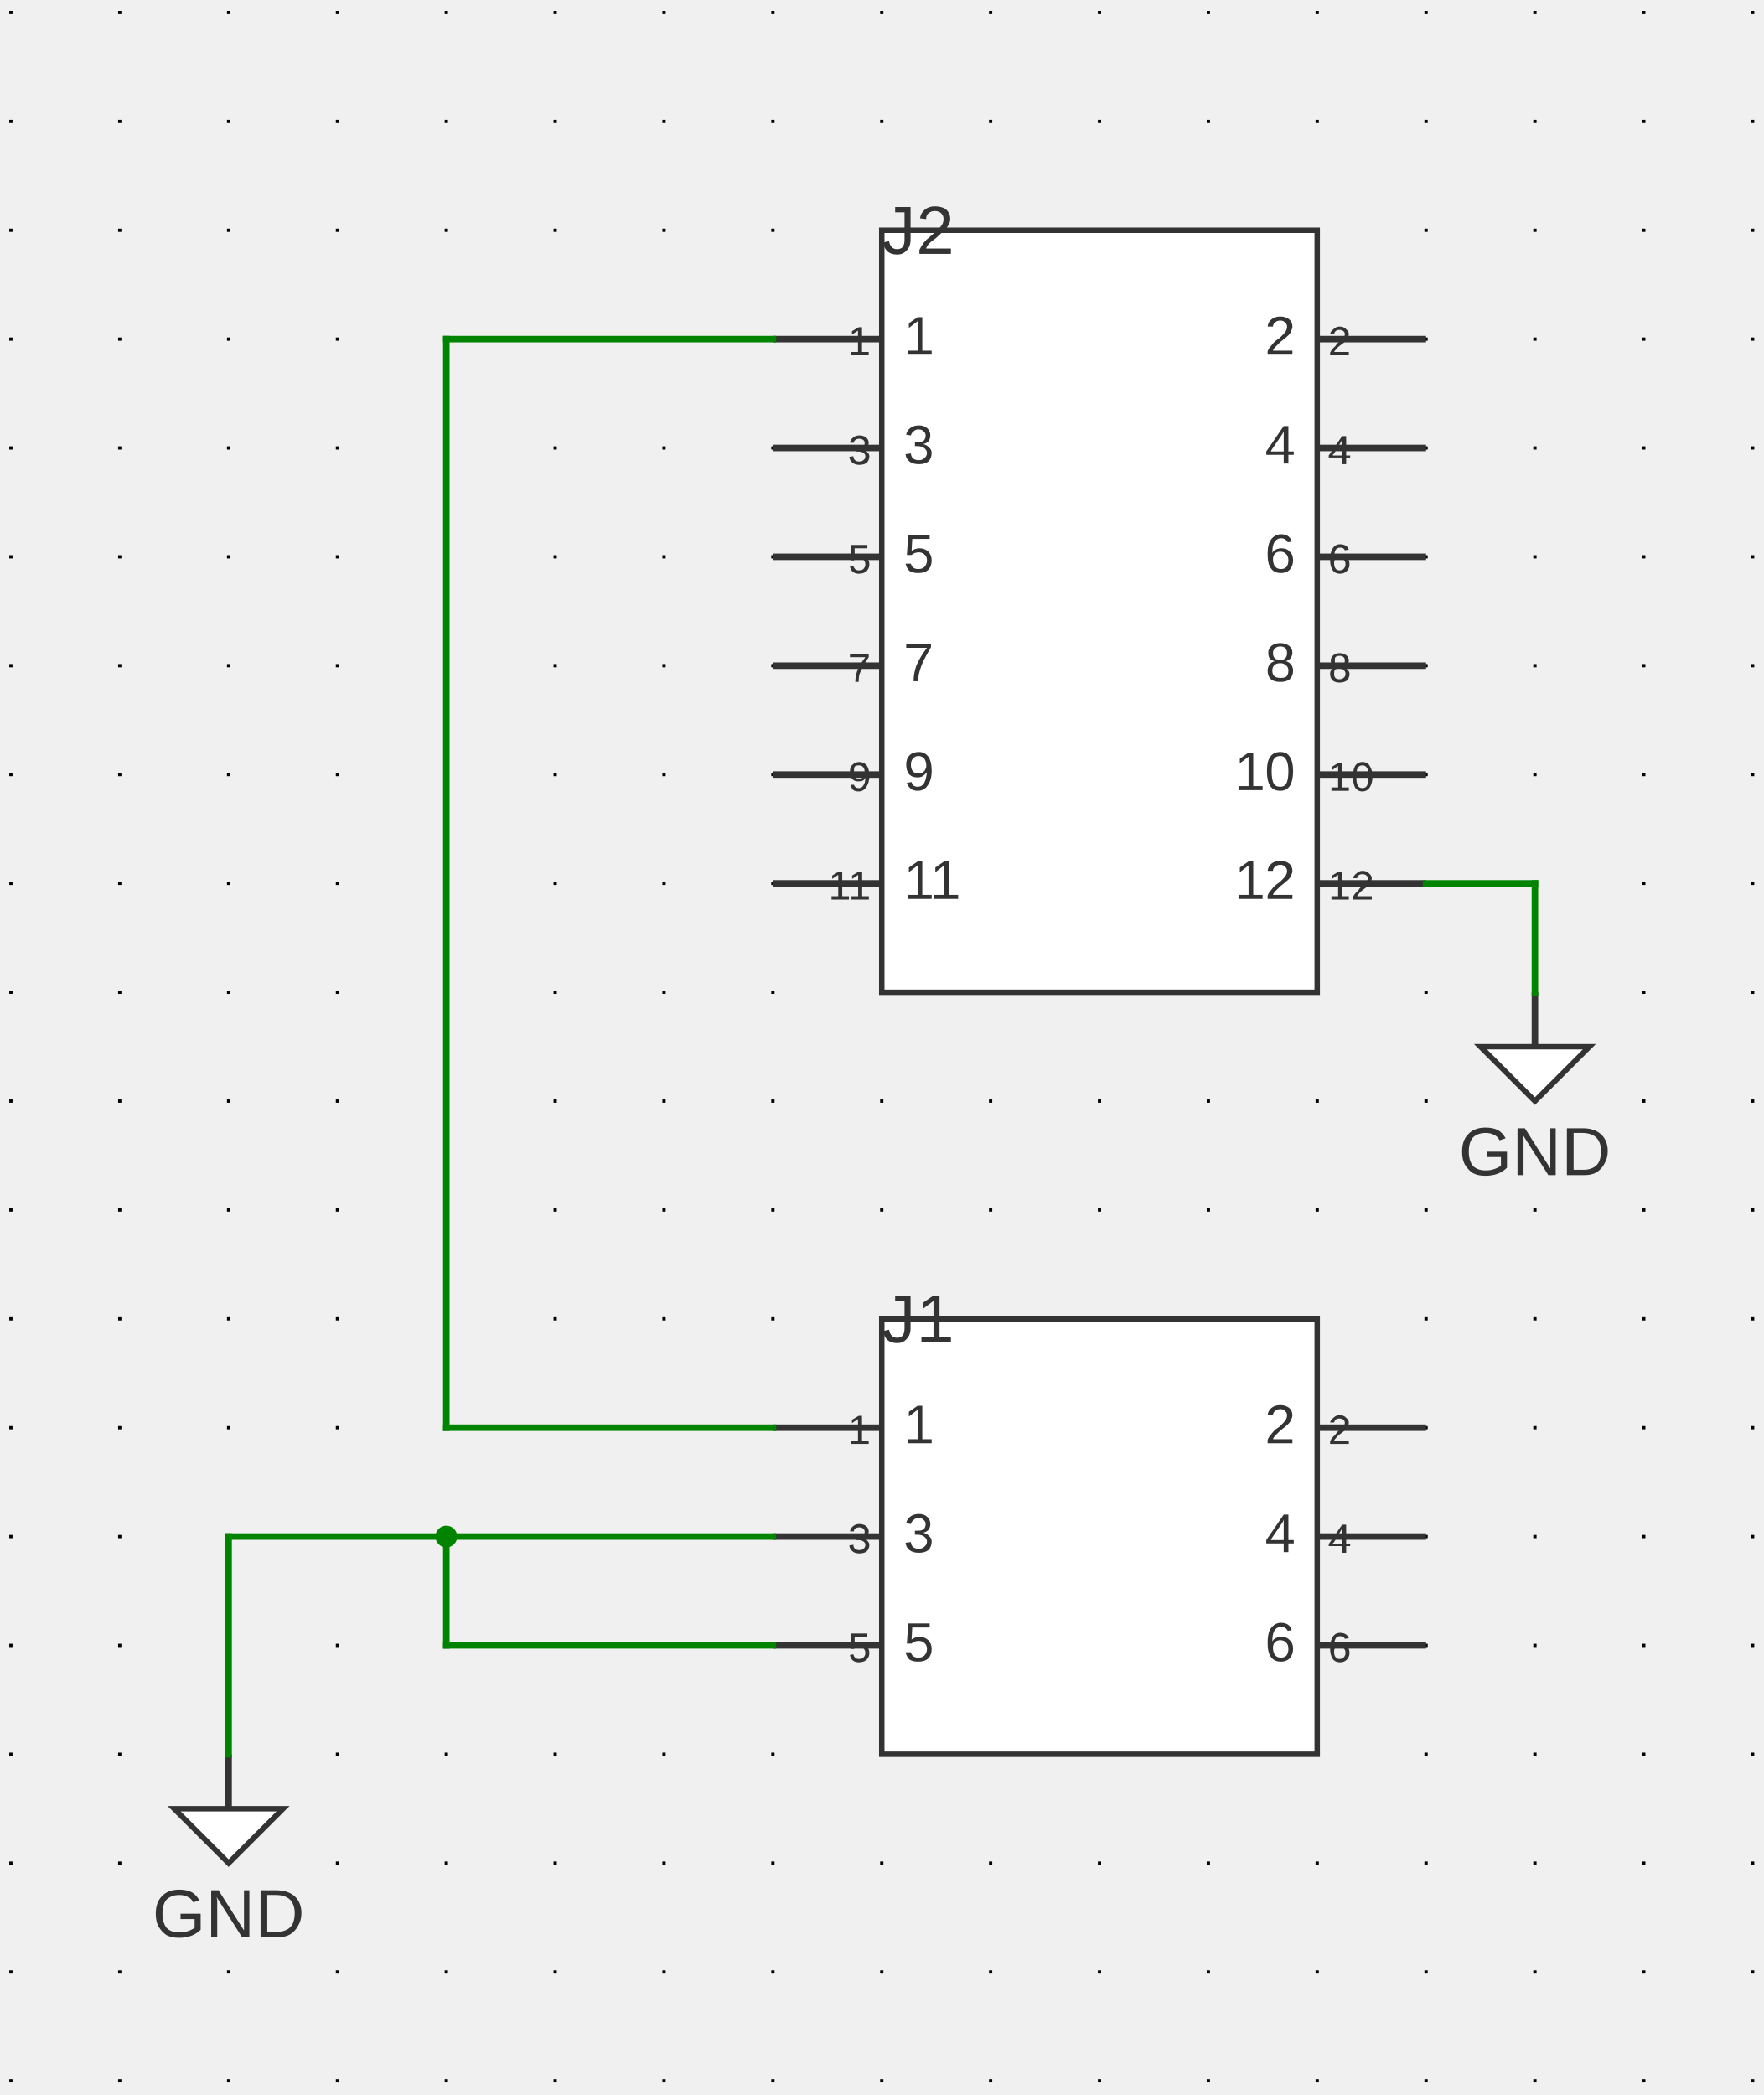
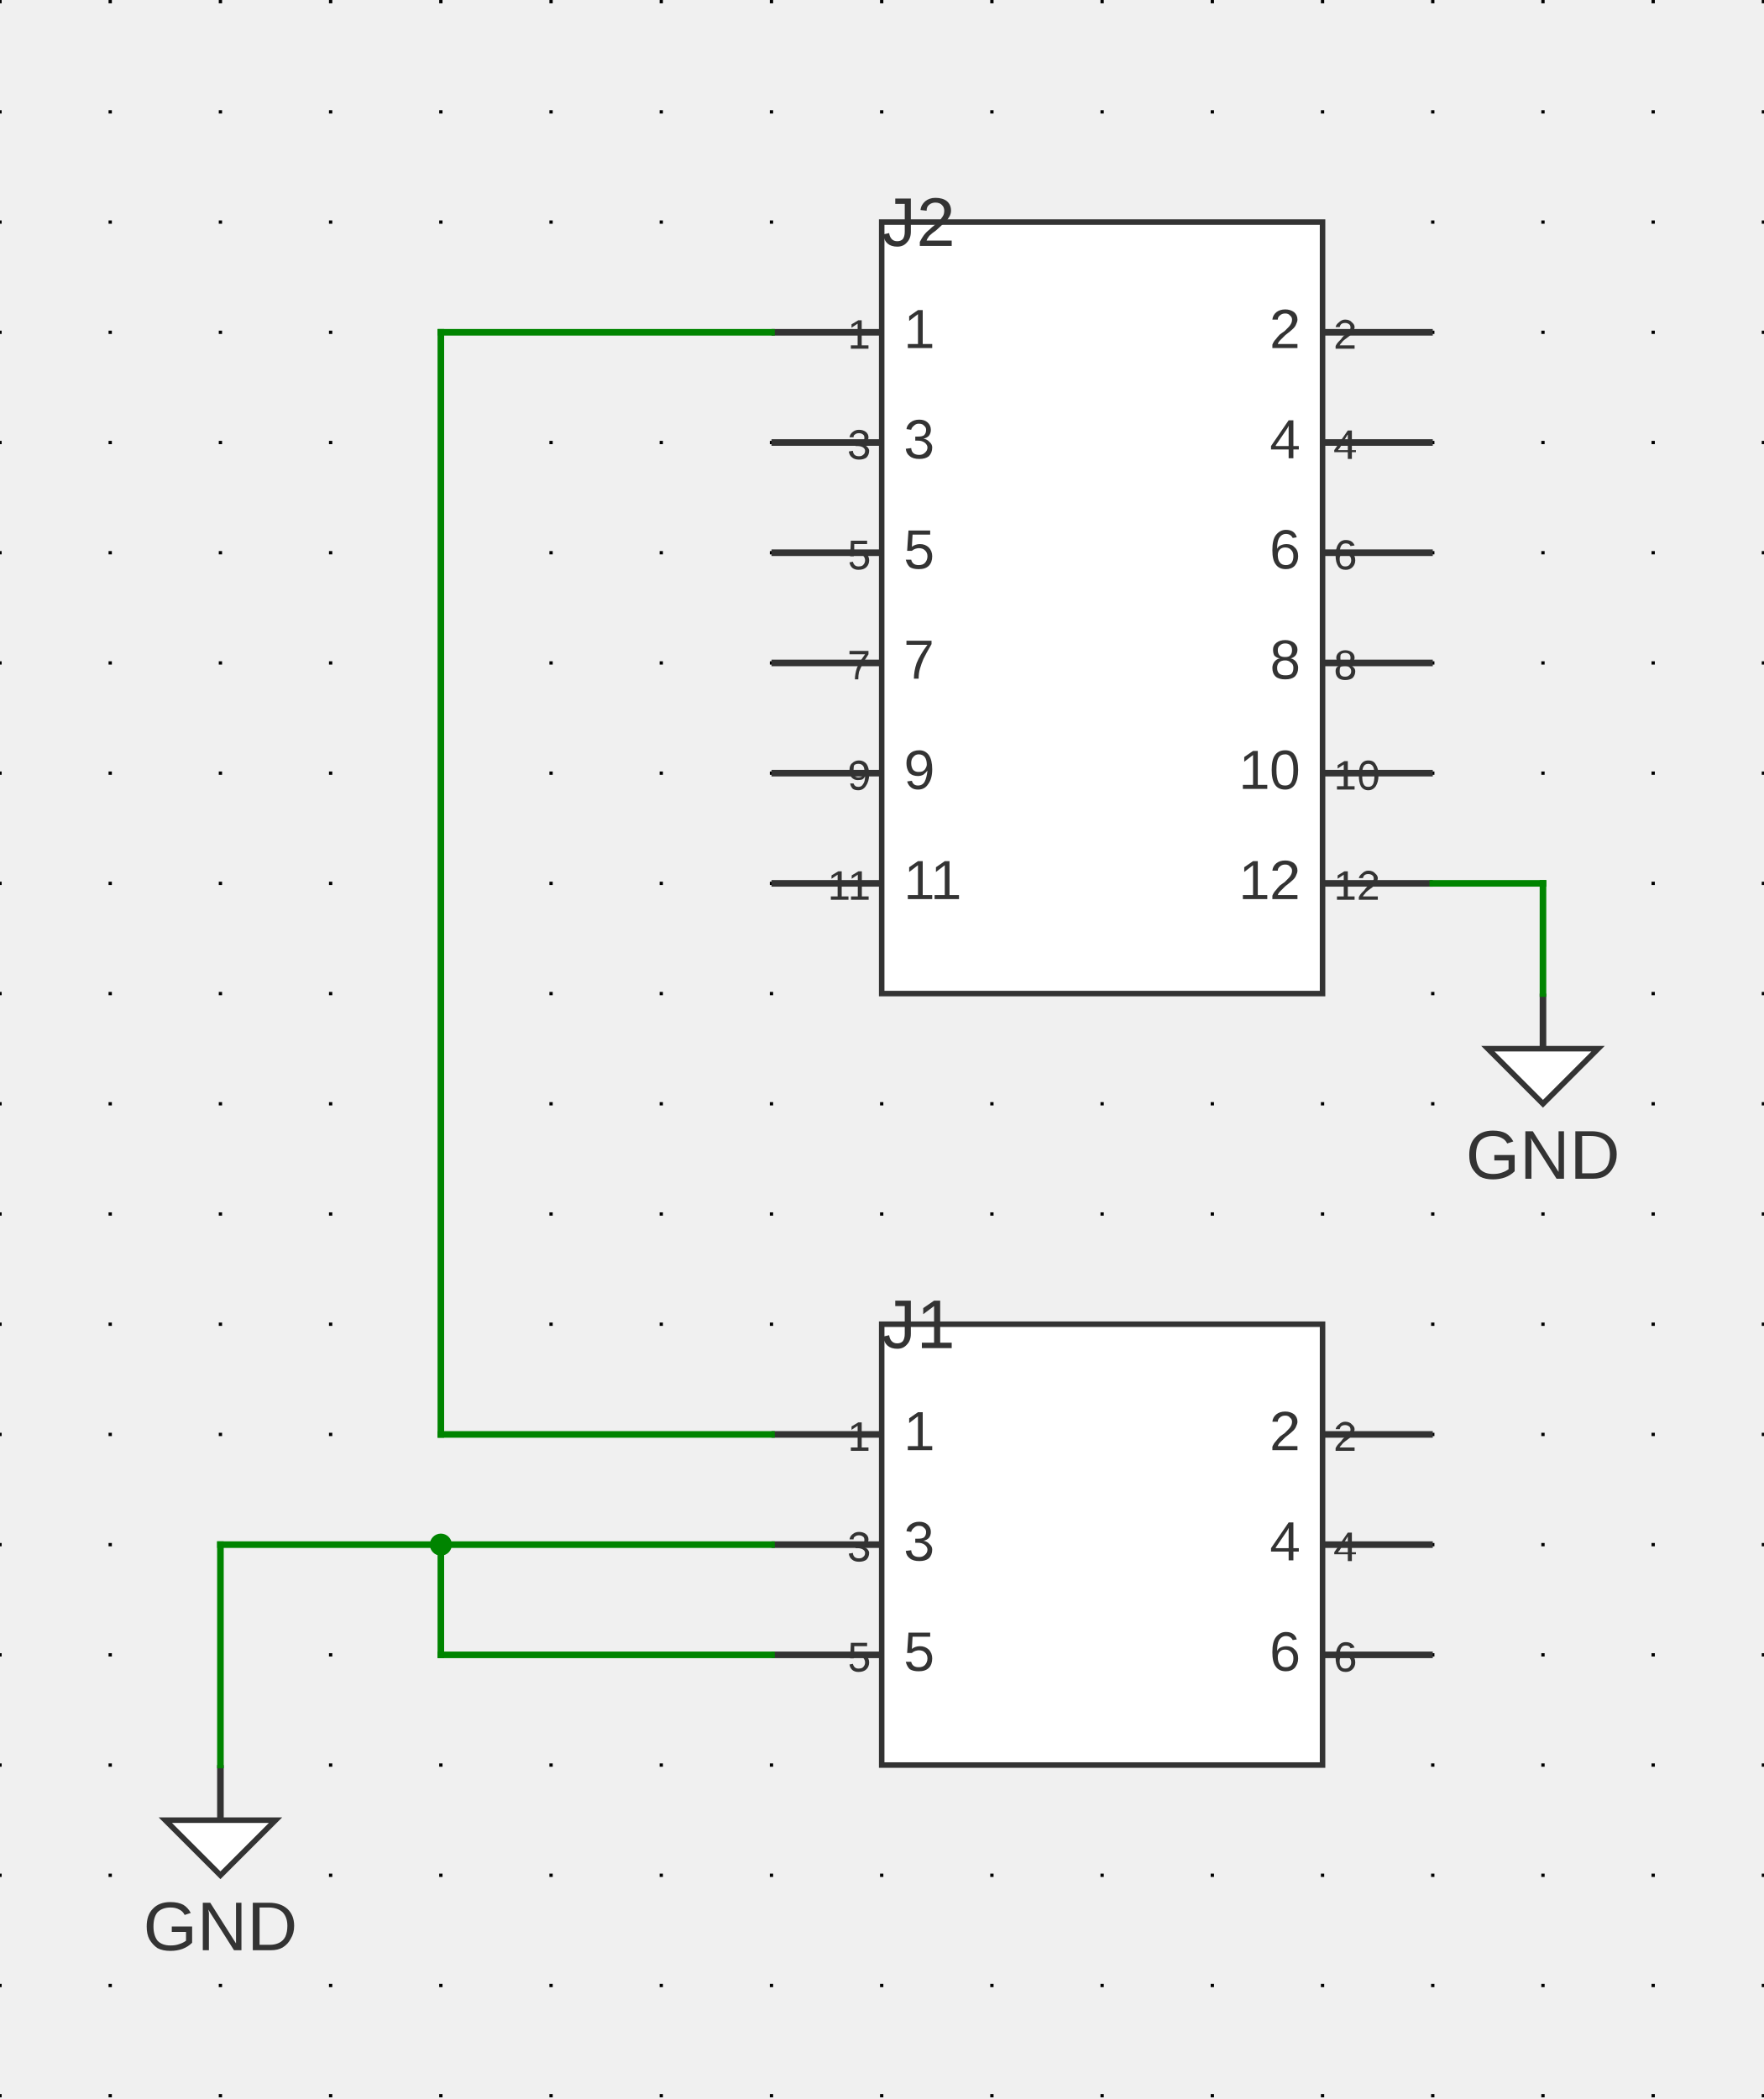
- <svg xmlns="http://www.w3.org/2000/svg" xmlns:ns1="http://svgjs.dev/svgjs" version="1.1" width="388.774" height="461.849" viewBox="-2.794 -2.832 41.148 48.882">
+ <svg xmlns="http://www.w3.org/2000/svg" xmlns:ns1="http://svgjs.dev/svgjs" version="1.1" width="383.974" height="457.05" viewBox="-2.54 -2.578 40.64 48.374">
  <g transform="matrix(1,0,0,1,0,0)">
    <path d="M -2.54 -2.578 L -2.54 45.796 M 0 -2.578 L 0 45.796 M 2.54 -2.578 L 2.54 45.796 M 5.08 -2.578 L 5.08 45.796 M 7.62 -2.578 L 7.62 45.796 M 10.16 -2.578 L 10.16 45.796 M 12.7 -2.578 L 12.7 45.796 M 15.24 -2.578 L 15.24 45.796 M 17.78 -2.578 L 17.78 45.796 M 20.32 -2.578 L 20.32 45.796 M 22.86 -2.578 L 22.86 45.796 M 25.4 -2.578 L 25.4 45.796 M 27.94 -2.578 L 27.94 45.796 M 30.48 -2.578 L 30.48 45.796 M 33.02 -2.578 L 33.02 45.796 M 35.56 -2.578 L 35.56 45.796 M 38.1 -2.578 L 38.1 45.796" stroke-dasharray="0.076,2.464" stroke-width="0.076" stroke="#000000" />
  </g>
  <g transform="matrix(1,0,0,1,22.86,11.43)">
    <g>
      <path d="M -5.08 -8.89 L 5.08 -8.89 L 5.08 8.89 L -5.08 8.89 Z" stroke-width="0.127" stroke="#333333" fill="#ffffff" />
      <path d="M -7.62 -6.35 L -5.08 -6.35" stroke-width="0.152" stroke="#333333" />
      <path d="M -7.62 -3.81 L -5.08 -3.81" stroke-width="0.152" stroke="#333333" />
      <path d="M -7.62 -1.27 L -5.08 -1.27" stroke-width="0.152" stroke="#333333" />
      <path d="M -7.62 1.27 L -5.08 1.27" stroke-width="0.152" stroke="#333333" />
      <path d="M -7.62 3.81 L -5.08 3.81" stroke-width="0.152" stroke="#333333" />
      <path d="M -7.62 6.35 L -5.08 6.35" stroke-width="0.152" stroke="#333333" />
      <path d="M 7.62 -6.35 L 5.08 -6.35" stroke-width="0.152" stroke="#333333" />
      <path d="M 7.62 -3.81 L 5.08 -3.81" stroke-width="0.152" stroke="#333333" />
      <path d="M 7.62 -1.27 L 5.08 -1.27" stroke-width="0.152" stroke="#333333" />
      <path d="M 7.62 1.27 L 5.08 1.27" stroke-width="0.152" stroke="#333333" />
      <path d="M 7.62 3.81 L 5.08 3.81" stroke-width="0.152" stroke="#333333" />
      <path d="M 7.62 6.35 L 5.08 6.35" stroke-width="0.152" stroke="#333333" />
      <g transform="matrix(1,0,0,1,-4.572,-6.35)">
        <text fill="#333333" font-family="Arial" font-size="1.28" text-anchor="start" dominant-baseline="middle" font-weight="regular" transform="matrix(1,0,0,1,0,0)" ns1:data="{&quot;leading&quot;:&quot;1.3&quot;}">
          <tspan dy="0" x="0" ns1:data="{&quot;newLined&quot;:true}">1</tspan>
        </text>
      </g>
      <g transform="matrix(1,0,0,1,-5.334,-6.604)">
        <text fill="#333333" font-family="Arial" font-size="0.96" text-anchor="end" dominant-baseline="text-top" font-weight="regular" transform="matrix(1,0,0,1,0,0)" ns1:data="{&quot;leading&quot;:&quot;1.3&quot;}">
          <tspan dy="0" x="0" ns1:data="{&quot;newLined&quot;:true}">1</tspan>
        </text>
      </g>
      <g transform="matrix(1,0,0,1,-4.572,-3.81)">
        <text fill="#333333" font-family="Arial" font-size="1.28" text-anchor="start" dominant-baseline="middle" font-weight="regular" transform="matrix(1,0,0,1,0,0)" ns1:data="{&quot;leading&quot;:&quot;1.3&quot;}">
          <tspan dy="0" x="0" ns1:data="{&quot;newLined&quot;:true}">3</tspan>
        </text>
      </g>
      <g transform="matrix(1,0,0,1,-5.334,-4.064)">
        <text fill="#333333" font-family="Arial" font-size="0.96" text-anchor="end" dominant-baseline="text-top" font-weight="regular" transform="matrix(1,0,0,1,0,0)" ns1:data="{&quot;leading&quot;:&quot;1.3&quot;}">
          <tspan dy="0" x="0" ns1:data="{&quot;newLined&quot;:true}">3</tspan>
        </text>
      </g>
      <g transform="matrix(1,0,0,1,-4.572,-1.27)">
        <text fill="#333333" font-family="Arial" font-size="1.28" text-anchor="start" dominant-baseline="middle" font-weight="regular" transform="matrix(1,0,0,1,0,0)" ns1:data="{&quot;leading&quot;:&quot;1.3&quot;}">
          <tspan dy="0" x="0" ns1:data="{&quot;newLined&quot;:true}">5</tspan>
        </text>
      </g>
      <g transform="matrix(1,0,0,1,-5.334,-1.524)">
        <text fill="#333333" font-family="Arial" font-size="0.96" text-anchor="end" dominant-baseline="text-top" font-weight="regular" transform="matrix(1,0,0,1,0,0)" ns1:data="{&quot;leading&quot;:&quot;1.3&quot;}">
          <tspan dy="0" x="0" ns1:data="{&quot;newLined&quot;:true}">5</tspan>
        </text>
      </g>
      <g transform="matrix(1,0,0,1,-4.572,1.27)">
        <text fill="#333333" font-family="Arial" font-size="1.28" text-anchor="start" dominant-baseline="middle" font-weight="regular" transform="matrix(1,0,0,1,0,0)" ns1:data="{&quot;leading&quot;:&quot;1.3&quot;}">
          <tspan dy="0" x="0" ns1:data="{&quot;newLined&quot;:true}">7</tspan>
        </text>
      </g>
      <g transform="matrix(1,0,0,1,-5.334,1.016)">
        <text fill="#333333" font-family="Arial" font-size="0.96" text-anchor="end" dominant-baseline="text-top" font-weight="regular" transform="matrix(1,0,0,1,0,0)" ns1:data="{&quot;leading&quot;:&quot;1.3&quot;}">
          <tspan dy="0" x="0" ns1:data="{&quot;newLined&quot;:true}">7</tspan>
        </text>
      </g>
      <g transform="matrix(1,0,0,1,-4.572,3.81)">
        <text fill="#333333" font-family="Arial" font-size="1.28" text-anchor="start" dominant-baseline="middle" font-weight="regular" transform="matrix(1,0,0,1,0,0)" ns1:data="{&quot;leading&quot;:&quot;1.3&quot;}">
          <tspan dy="0" x="0" ns1:data="{&quot;newLined&quot;:true}">9</tspan>
        </text>
      </g>
      <g transform="matrix(1,0,0,1,-5.334,3.556)">
        <text fill="#333333" font-family="Arial" font-size="0.96" text-anchor="end" dominant-baseline="text-top" font-weight="regular" transform="matrix(1,0,0,1,0,0)" ns1:data="{&quot;leading&quot;:&quot;1.3&quot;}">
          <tspan dy="0" x="0" ns1:data="{&quot;newLined&quot;:true}">9</tspan>
        </text>
      </g>
      <g transform="matrix(1,0,0,1,-4.572,6.35)">
        <text fill="#333333" font-family="Arial" font-size="1.28" text-anchor="start" dominant-baseline="middle" font-weight="regular" transform="matrix(1,0,0,1,0,0)" ns1:data="{&quot;leading&quot;:&quot;1.3&quot;}">
          <tspan dy="0" x="0" ns1:data="{&quot;newLined&quot;:true}">11</tspan>
        </text>
      </g>
      <g transform="matrix(1,0,0,1,-5.334,6.096)">
        <text fill="#333333" font-family="Arial" font-size="0.96" text-anchor="end" dominant-baseline="text-top" font-weight="regular" transform="matrix(1,0,0,1,0,0)" ns1:data="{&quot;leading&quot;:&quot;1.3&quot;}">
          <tspan dy="0" x="0" ns1:data="{&quot;newLined&quot;:true}">11</tspan>
        </text>
      </g>
      <g transform="matrix(1,0,0,1,4.572,-6.35)">
        <text fill="#333333" font-family="Arial" font-size="1.28" text-anchor="end" dominant-baseline="middle" font-weight="regular" transform="matrix(1,0,0,1,0,0)" ns1:data="{&quot;leading&quot;:&quot;1.3&quot;}">
          <tspan dy="0" x="0" ns1:data="{&quot;newLined&quot;:true}">2</tspan>
        </text>
      </g>
      <g transform="matrix(1,0,0,1,5.334,-6.604)">
        <text fill="#333333" font-family="Arial" font-size="0.96" text-anchor="start" dominant-baseline="text-top" font-weight="regular" transform="matrix(1,0,0,1,0,0)" ns1:data="{&quot;leading&quot;:&quot;1.3&quot;}">
          <tspan dy="0" x="0" ns1:data="{&quot;newLined&quot;:true}">2</tspan>
        </text>
      </g>
      <g transform="matrix(1,0,0,1,4.572,-3.81)">
        <text fill="#333333" font-family="Arial" font-size="1.28" text-anchor="end" dominant-baseline="middle" font-weight="regular" transform="matrix(1,0,0,1,0,0)" ns1:data="{&quot;leading&quot;:&quot;1.3&quot;}">
          <tspan dy="0" x="0" ns1:data="{&quot;newLined&quot;:true}">4</tspan>
        </text>
      </g>
      <g transform="matrix(1,0,0,1,5.334,-4.064)">
        <text fill="#333333" font-family="Arial" font-size="0.96" text-anchor="start" dominant-baseline="text-top" font-weight="regular" transform="matrix(1,0,0,1,0,0)" ns1:data="{&quot;leading&quot;:&quot;1.3&quot;}">
          <tspan dy="0" x="0" ns1:data="{&quot;newLined&quot;:true}">4</tspan>
        </text>
      </g>
      <g transform="matrix(1,0,0,1,4.572,-1.27)">
        <text fill="#333333" font-family="Arial" font-size="1.28" text-anchor="end" dominant-baseline="middle" font-weight="regular" transform="matrix(1,0,0,1,0,0)" ns1:data="{&quot;leading&quot;:&quot;1.3&quot;}">
          <tspan dy="0" x="0" ns1:data="{&quot;newLined&quot;:true}">6</tspan>
        </text>
      </g>
      <g transform="matrix(1,0,0,1,5.334,-1.524)">
        <text fill="#333333" font-family="Arial" font-size="0.96" text-anchor="start" dominant-baseline="text-top" font-weight="regular" transform="matrix(1,0,0,1,0,0)" ns1:data="{&quot;leading&quot;:&quot;1.3&quot;}">
          <tspan dy="0" x="0" ns1:data="{&quot;newLined&quot;:true}">6</tspan>
        </text>
      </g>
      <g transform="matrix(1,0,0,1,4.572,1.27)">
        <text fill="#333333" font-family="Arial" font-size="1.28" text-anchor="end" dominant-baseline="middle" font-weight="regular" transform="matrix(1,0,0,1,0,0)" ns1:data="{&quot;leading&quot;:&quot;1.3&quot;}">
          <tspan dy="0" x="0" ns1:data="{&quot;newLined&quot;:true}">8</tspan>
        </text>
      </g>
      <g transform="matrix(1,0,0,1,5.334,1.016)">
        <text fill="#333333" font-family="Arial" font-size="0.96" text-anchor="start" dominant-baseline="text-top" font-weight="regular" transform="matrix(1,0,0,1,0,0)" ns1:data="{&quot;leading&quot;:&quot;1.3&quot;}">
          <tspan dy="0" x="0" ns1:data="{&quot;newLined&quot;:true}">8</tspan>
        </text>
      </g>
      <g transform="matrix(1,0,0,1,4.572,3.81)">
        <text fill="#333333" font-family="Arial" font-size="1.28" text-anchor="end" dominant-baseline="middle" font-weight="regular" transform="matrix(1,0,0,1,0,0)" ns1:data="{&quot;leading&quot;:&quot;1.3&quot;}">
          <tspan dy="0" x="0" ns1:data="{&quot;newLined&quot;:true}">10</tspan>
        </text>
      </g>
      <g transform="matrix(1,0,0,1,5.334,3.556)">
        <text fill="#333333" font-family="Arial" font-size="0.96" text-anchor="start" dominant-baseline="text-top" font-weight="regular" transform="matrix(1,0,0,1,0,0)" ns1:data="{&quot;leading&quot;:&quot;1.3&quot;}">
          <tspan dy="0" x="0" ns1:data="{&quot;newLined&quot;:true}">10</tspan>
        </text>
      </g>
      <g transform="matrix(1,0,0,1,4.572,6.35)">
        <text fill="#333333" font-family="Arial" font-size="1.28" text-anchor="end" dominant-baseline="middle" font-weight="regular" transform="matrix(1,0,0,1,0,0)" ns1:data="{&quot;leading&quot;:&quot;1.3&quot;}">
          <tspan dy="0" x="0" ns1:data="{&quot;newLined&quot;:true}">12</tspan>
        </text>
      </g>
      <g transform="matrix(1,0,0,1,5.334,6.096)">
        <text fill="#333333" font-family="Arial" font-size="0.96" text-anchor="start" dominant-baseline="text-top" font-weight="regular" transform="matrix(1,0,0,1,0,0)" ns1:data="{&quot;leading&quot;:&quot;1.3&quot;}">
          <tspan dy="0" x="0" ns1:data="{&quot;newLined&quot;:true}">12</tspan>
        </text>
      </g>
      <g transform="matrix(1,0,0,1,-5.08,-9.398)">
        <text fill="#333333" font-family="Arial" font-size="1.6" text-anchor="start" dominant-baseline="text-top" font-weight="regular" transform="matrix(1,0,0,1,0,0)" ns1:data="{&quot;leading&quot;:&quot;1.3&quot;}">
          <tspan dy="0" x="0" ns1:data="{&quot;newLined&quot;:true}">J2</tspan>
        </text>
      </g>
    </g>
  </g>
  <g transform="matrix(1,0,0,1,33.02,21.59)">
    <g>
      <path d="M -1.27 0 L 1.27 0 L 0 1.27 Z" stroke-width="0.127" stroke="#333333" fill="#ffffff" />
      <path d="M 0 -1.27 L 0 0" stroke-width="0.152" stroke="#333333" />
      <g transform="matrix(1,0,0,1,0,2.54)">
        <text fill="#333333" font-family="Arial" font-size="1.6" text-anchor="middle" dominant-baseline="middle" font-weight="regular" transform="matrix(1,0,0,1,0,0)" ns1:data="{&quot;leading&quot;:&quot;1.3&quot;}">
          <tspan dy="0" x="0" ns1:data="{&quot;newLined&quot;:true}">GND</tspan>
        </text>
      </g>
    </g>
  </g>
  <g transform="matrix(1,0,0,1,22.86,33.02)">
    <g>
      <path d="M -5.08 -5.08 L 5.08 -5.08 L 5.08 5.08 L -5.08 5.08 Z" stroke-width="0.127" stroke="#333333" fill="#ffffff" />
      <path d="M -7.62 -2.54 L -5.08 -2.54" stroke-width="0.152" stroke="#333333" />
      <path d="M -7.62 0 L -5.08 0" stroke-width="0.152" stroke="#333333" />
      <path d="M -7.62 2.54 L -5.08 2.54" stroke-width="0.152" stroke="#333333" />
      <path d="M 7.62 -2.54 L 5.08 -2.54" stroke-width="0.152" stroke="#333333" />
      <path d="M 7.62 0 L 5.08 0" stroke-width="0.152" stroke="#333333" />
      <path d="M 7.62 2.54 L 5.08 2.54" stroke-width="0.152" stroke="#333333" />
      <g transform="matrix(1,0,0,1,-4.572,-2.54)">
        <text fill="#333333" font-family="Arial" font-size="1.28" text-anchor="start" dominant-baseline="middle" font-weight="regular" transform="matrix(1,0,0,1,0,0)" ns1:data="{&quot;leading&quot;:&quot;1.3&quot;}">
          <tspan dy="0" x="0" ns1:data="{&quot;newLined&quot;:true}">1</tspan>
        </text>
      </g>
      <g transform="matrix(1,0,0,1,-5.334,-2.794)">
        <text fill="#333333" font-family="Arial" font-size="0.96" text-anchor="end" dominant-baseline="text-top" font-weight="regular" transform="matrix(1,0,0,1,0,0)" ns1:data="{&quot;leading&quot;:&quot;1.3&quot;}">
          <tspan dy="0" x="0" ns1:data="{&quot;newLined&quot;:true}">1</tspan>
        </text>
      </g>
      <g transform="matrix(1,0,0,1,-4.572,0)">
        <text fill="#333333" font-family="Arial" font-size="1.28" text-anchor="start" dominant-baseline="middle" font-weight="regular" transform="matrix(1,0,0,1,0,0)" ns1:data="{&quot;leading&quot;:&quot;1.3&quot;}">
          <tspan dy="0" x="0" ns1:data="{&quot;newLined&quot;:true}">3</tspan>
        </text>
      </g>
      <g transform="matrix(1,0,0,1,-5.334,-0.254)">
        <text fill="#333333" font-family="Arial" font-size="0.96" text-anchor="end" dominant-baseline="text-top" font-weight="regular" transform="matrix(1,0,0,1,0,0)" ns1:data="{&quot;leading&quot;:&quot;1.3&quot;}">
          <tspan dy="0" x="0" ns1:data="{&quot;newLined&quot;:true}">3</tspan>
        </text>
      </g>
      <g transform="matrix(1,0,0,1,-4.572,2.54)">
        <text fill="#333333" font-family="Arial" font-size="1.28" text-anchor="start" dominant-baseline="middle" font-weight="regular" transform="matrix(1,0,0,1,0,0)" ns1:data="{&quot;leading&quot;:&quot;1.3&quot;}">
          <tspan dy="0" x="0" ns1:data="{&quot;newLined&quot;:true}">5</tspan>
        </text>
      </g>
      <g transform="matrix(1,0,0,1,-5.334,2.286)">
        <text fill="#333333" font-family="Arial" font-size="0.96" text-anchor="end" dominant-baseline="text-top" font-weight="regular" transform="matrix(1,0,0,1,0,0)" ns1:data="{&quot;leading&quot;:&quot;1.3&quot;}">
          <tspan dy="0" x="0" ns1:data="{&quot;newLined&quot;:true}">5</tspan>
        </text>
      </g>
      <g transform="matrix(1,0,0,1,4.572,-2.54)">
        <text fill="#333333" font-family="Arial" font-size="1.28" text-anchor="end" dominant-baseline="middle" font-weight="regular" transform="matrix(1,0,0,1,0,0)" ns1:data="{&quot;leading&quot;:&quot;1.3&quot;}">
          <tspan dy="0" x="0" ns1:data="{&quot;newLined&quot;:true}">2</tspan>
        </text>
      </g>
      <g transform="matrix(1,0,0,1,5.334,-2.794)">
        <text fill="#333333" font-family="Arial" font-size="0.96" text-anchor="start" dominant-baseline="text-top" font-weight="regular" transform="matrix(1,0,0,1,0,0)" ns1:data="{&quot;leading&quot;:&quot;1.3&quot;}">
          <tspan dy="0" x="0" ns1:data="{&quot;newLined&quot;:true}">2</tspan>
        </text>
      </g>
      <g transform="matrix(1,0,0,1,4.572,0)">
        <text fill="#333333" font-family="Arial" font-size="1.28" text-anchor="end" dominant-baseline="middle" font-weight="regular" transform="matrix(1,0,0,1,0,0)" ns1:data="{&quot;leading&quot;:&quot;1.3&quot;}">
          <tspan dy="0" x="0" ns1:data="{&quot;newLined&quot;:true}">4</tspan>
        </text>
      </g>
      <g transform="matrix(1,0,0,1,5.334,-0.254)">
        <text fill="#333333" font-family="Arial" font-size="0.96" text-anchor="start" dominant-baseline="text-top" font-weight="regular" transform="matrix(1,0,0,1,0,0)" ns1:data="{&quot;leading&quot;:&quot;1.3&quot;}">
          <tspan dy="0" x="0" ns1:data="{&quot;newLined&quot;:true}">4</tspan>
        </text>
      </g>
      <g transform="matrix(1,0,0,1,4.572,2.54)">
        <text fill="#333333" font-family="Arial" font-size="1.28" text-anchor="end" dominant-baseline="middle" font-weight="regular" transform="matrix(1,0,0,1,0,0)" ns1:data="{&quot;leading&quot;:&quot;1.3&quot;}">
          <tspan dy="0" x="0" ns1:data="{&quot;newLined&quot;:true}">6</tspan>
        </text>
      </g>
      <g transform="matrix(1,0,0,1,5.334,2.286)">
        <text fill="#333333" font-family="Arial" font-size="0.96" text-anchor="start" dominant-baseline="text-top" font-weight="regular" transform="matrix(1,0,0,1,0,0)" ns1:data="{&quot;leading&quot;:&quot;1.3&quot;}">
          <tspan dy="0" x="0" ns1:data="{&quot;newLined&quot;:true}">6</tspan>
        </text>
      </g>
      <g transform="matrix(1,0,0,1,-5.08,-5.588)">
        <text fill="#333333" font-family="Arial" font-size="1.6" text-anchor="start" dominant-baseline="text-top" font-weight="regular" transform="matrix(1,0,0,1,0,0)" ns1:data="{&quot;leading&quot;:&quot;1.3&quot;}">
          <tspan dy="0" x="0" ns1:data="{&quot;newLined&quot;:true}">J1</tspan>
        </text>
      </g>
    </g>
  </g>
  <g transform="matrix(1,0,0,1,2.54,39.37)">
    <g>
      <path d="M -1.27 0 L 1.27 0 L 0 1.27 Z" stroke-width="0.127" stroke="#333333" fill="#ffffff" />
      <path d="M 0 -1.27 L 0 0" stroke-width="0.152" stroke="#333333" />
      <g transform="matrix(1,0,0,1,0,2.54)">
        <text fill="#333333" font-family="Arial" font-size="1.6" text-anchor="middle" dominant-baseline="middle" font-weight="regular" transform="matrix(1,0,0,1,0,0)" ns1:data="{&quot;leading&quot;:&quot;1.3&quot;}">
          <tspan dy="0" x="0" ns1:data="{&quot;newLined&quot;:true}">GND</tspan>
        </text>
      </g>
    </g>
  </g>
  <g>
    <line x1="30.48" y1="17.78" x2="33.02" y2="17.78" stroke-linecap="square" stroke-width="0.152" stroke="#008400" fill="none" />
    <line x1="33.02" y1="17.78" x2="33.02" y2="20.32" stroke-linecap="square" stroke-width="0.152" stroke="#008400" fill="none" />
    <line x1="15.24" y1="33.02" x2="7.62" y2="33.02" stroke-linecap="square" stroke-width="0.152" stroke="#008400" fill="none" />
    <line x1="7.62" y1="33.02" x2="7.62" y2="35.56" stroke-linecap="square" stroke-width="0.152" stroke="#008400" fill="none" />
    <line x1="7.62" y1="35.56" x2="15.24" y2="35.56" stroke-linecap="square" stroke-width="0.152" stroke="#008400" fill="none" />
    <line x1="7.62" y1="33.02" x2="2.54" y2="33.02" stroke-linecap="square" stroke-width="0.152" stroke="#008400" fill="none" />
    <line x1="2.54" y1="33.02" x2="2.54" y2="38.1" stroke-linecap="square" stroke-width="0.152" stroke="#008400" fill="none" />
    <circle r="0.254" cx="0.254" cy="0.254" transform="matrix(1,0,0,1,7.366,32.766)" fill="rgba(0, 132, 0)" stroke="none" />
    <line x1="15.24" y1="30.48" x2="7.62" y2="30.48" stroke-linecap="square" stroke-width="0.152" stroke="#008400" fill="none" />
    <line x1="7.62" y1="30.48" x2="7.62" y2="5.08" stroke-linecap="square" stroke-width="0.152" stroke="#008400" fill="none" />
    <line x1="7.62" y1="5.08" x2="15.24" y2="5.08" stroke-linecap="square" stroke-width="0.152" stroke="#008400" fill="none" />
  </g>
  <g />
</svg>
